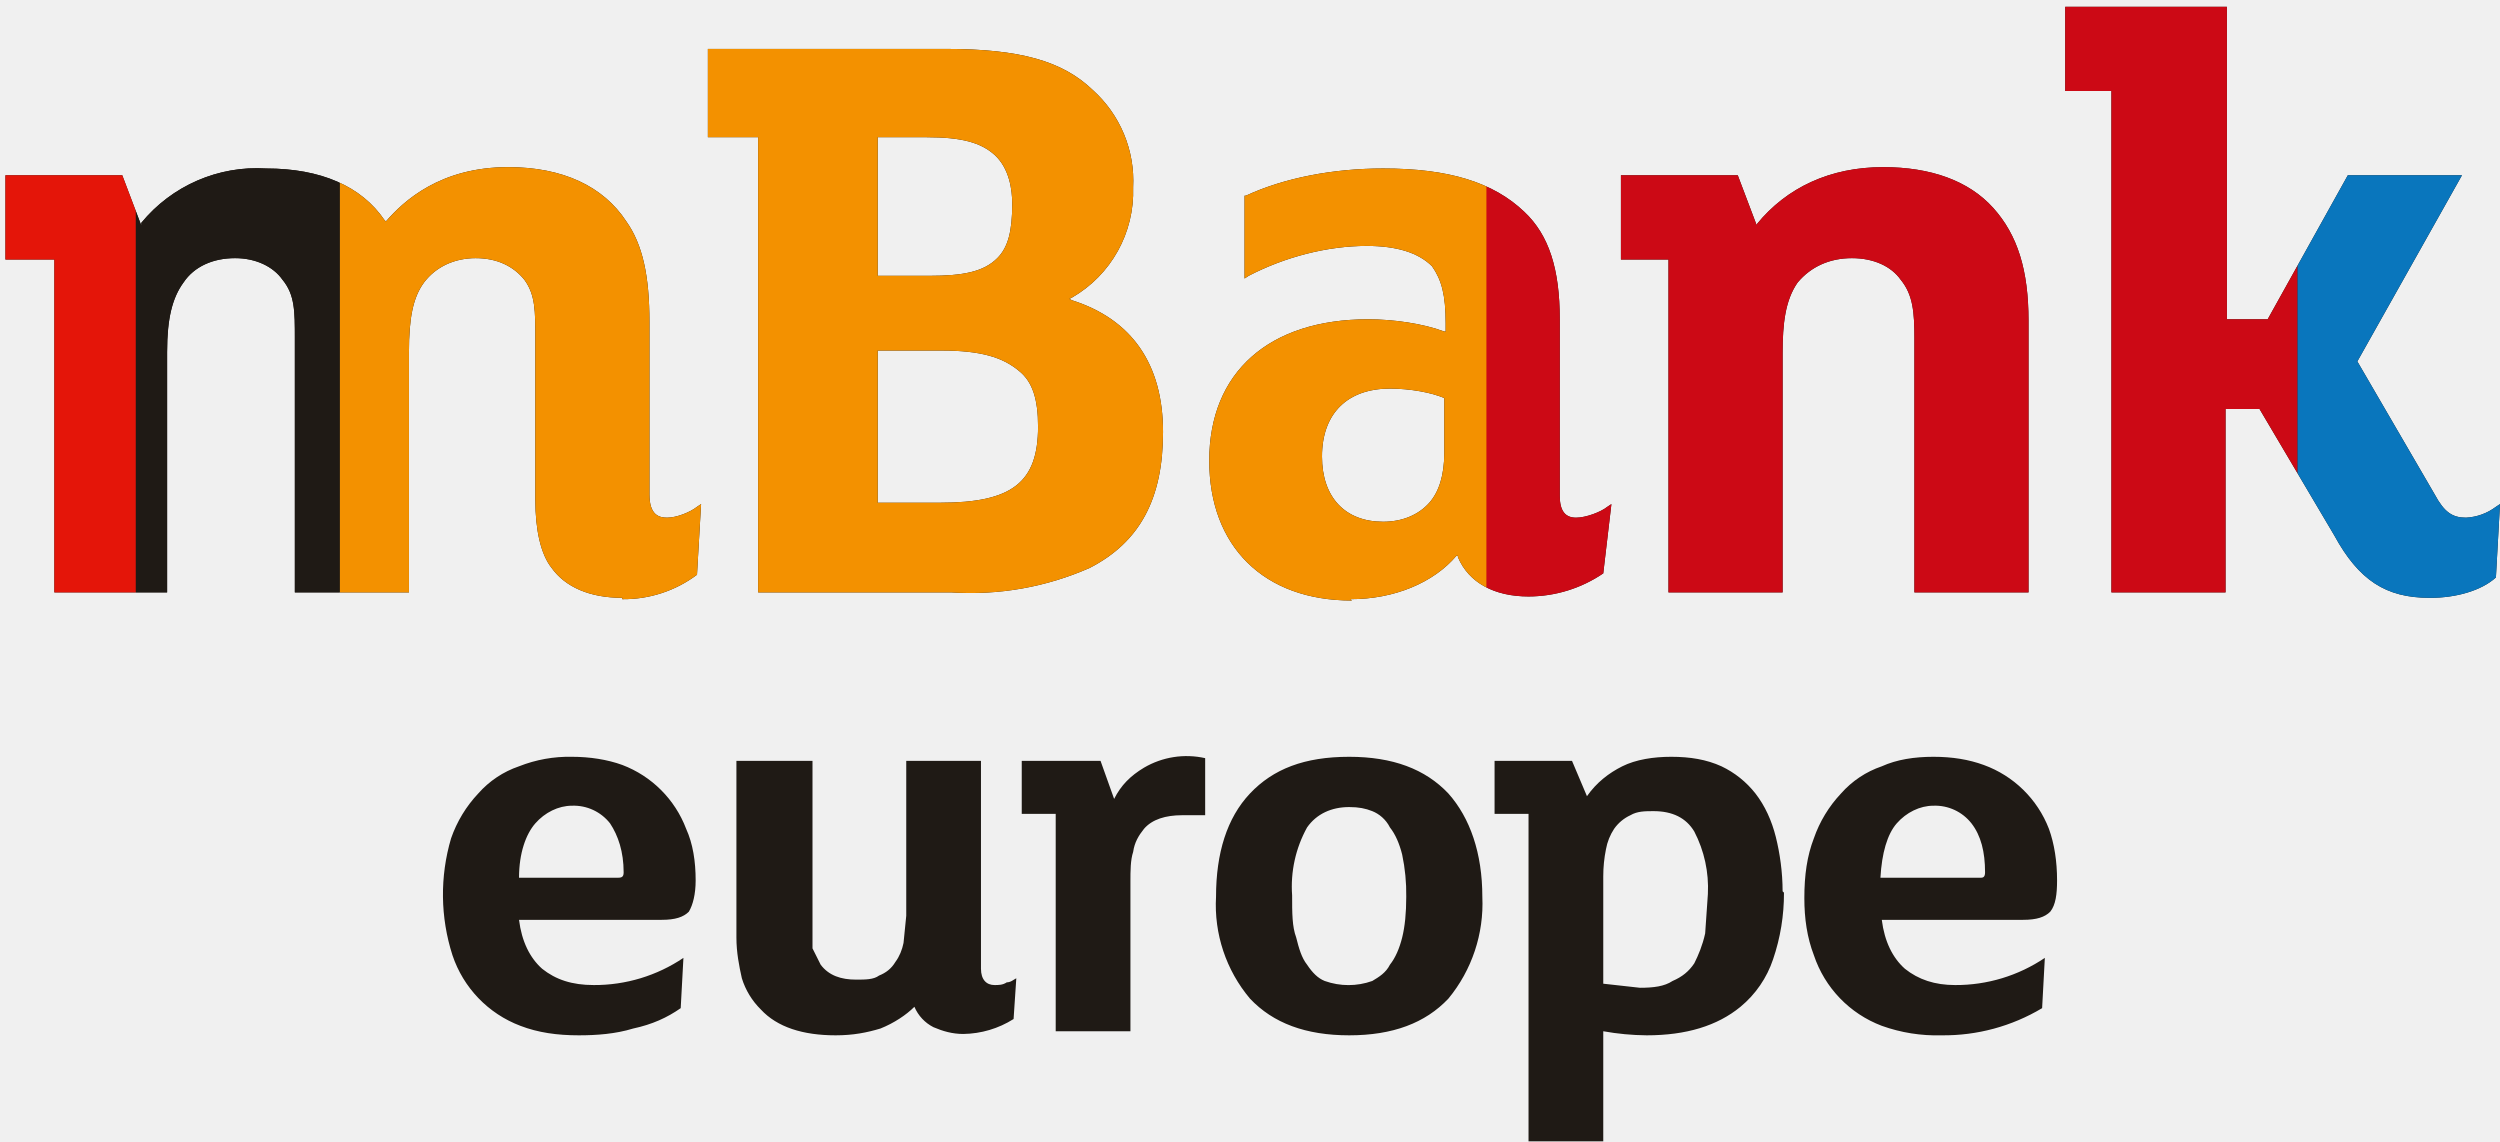
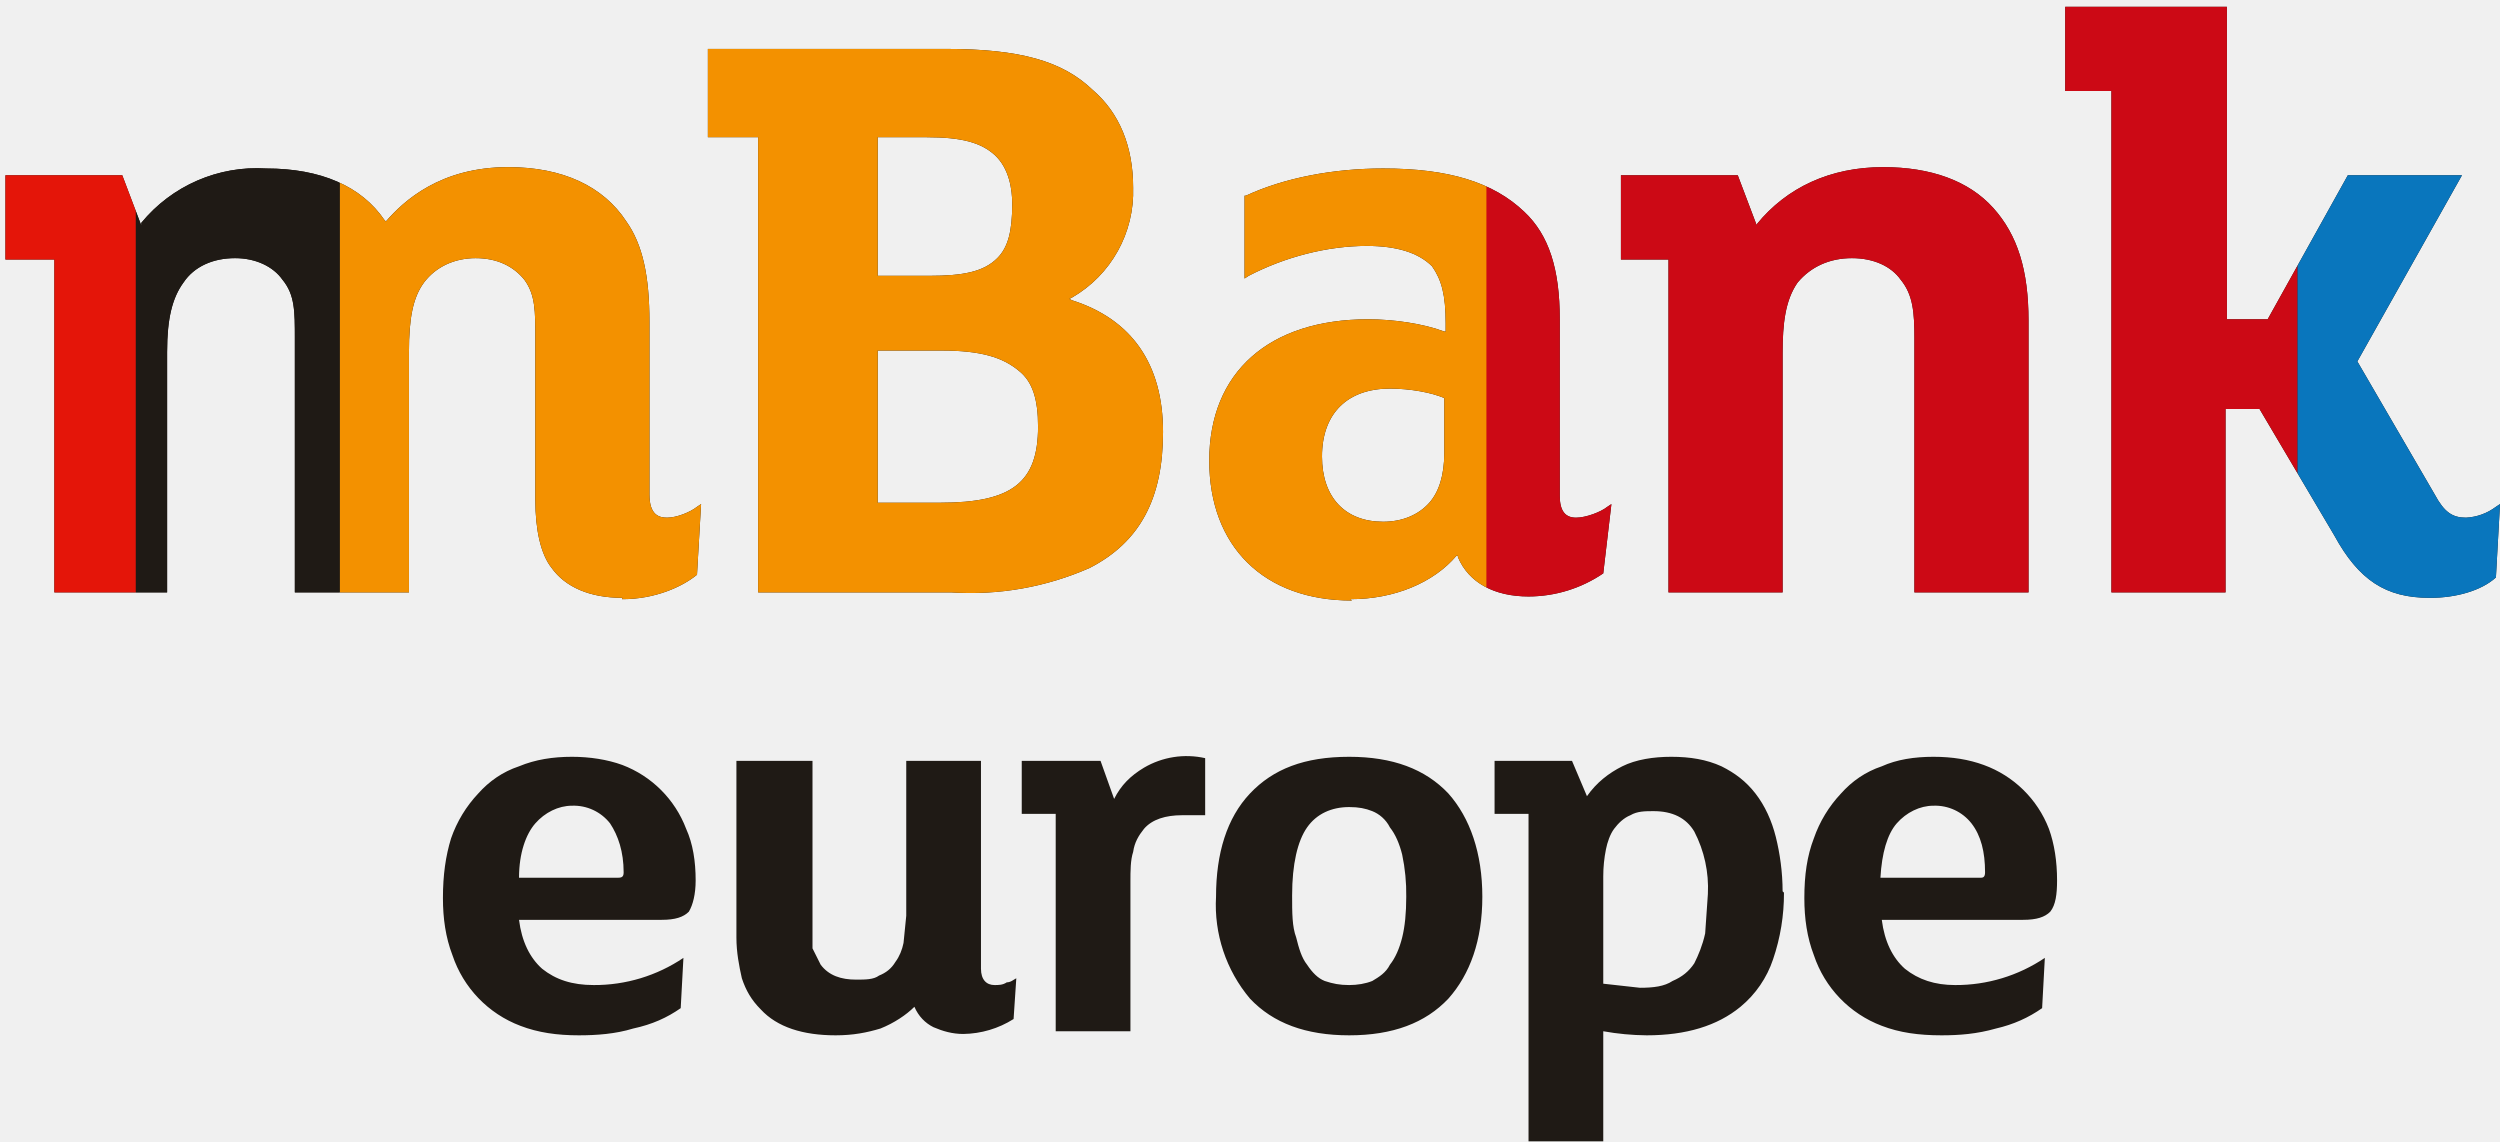
<svg xmlns="http://www.w3.org/2000/svg" xmlns:xlink="http://www.w3.org/1999/xlink" width="184" height="84" viewBox="0 0 184 84">
  <defs>
-     <path id="a" d="M64.6 23.9h3.8c2.5 0 4 .3 5 1.3.8.8 1.1 2 1.1 4 0 1-.2 2.6-1.3 3.6-1 .9-2.4 1.3-5 1.3h-3.6V23.9zm0-16.7h4.6c5.3 0 7.2 1.5 7.2 5.6 0 2-.4 3.3-1.4 4.1-1.2 1-2.8 1.5-5.7 1.5h-4.7V7.2zM55.8.6v33.5h-3.7v6.5h17.5c5.5 0 8.6-.9 10.8-3a9 9 0 0 0 3-7.2 9 9 0 0 0-4.5-8.1l-.2-.1.2-.1c4.4-1.4 6.7-4.7 6.7-9.7 0-4.9-1.7-8.1-5.4-10A21.7 21.7 0 0 0 70 .6H55.8zm85.1 0v18.7c0 1.9-.1 3.2-1 4.3-.7 1-2 1.6-3.6 1.6s-3-.6-4-1.8c-.9-1.3-1.1-3-1.1-5.2V.6h-8.4v24.5h-3.5v6.2h8.6l1.4-3.7v.1c2.2 2.7 5.4 4.2 9.3 4.2 3.5 0 6.3-1 8.1-3 1.8-2 2.6-4.6 2.6-8.3V.6H141zm37.9-.4c-3.2 0-5.2 1.3-7 4.6l-5.5 9.3h-2.5V.6h-8.4v36.9H152v6.2h11.9v-23h3l5.9 10.6h8.4l-7.7-13.7 5.7-9.8c.7-1.3 1.3-1.7 2.3-1.7a4 4 0 0 1 2.2.8l.3.2-.3-5.4c-1.1-1-3-1.5-4.8-1.5zm-133 0c-2.4 0-4.2.8-5.2 2.2-.8 1-1.2 2.8-1.2 5v11.9c0 2 0 3.2-.8 4.3-.8 1-2 1.6-3.6 1.6-1.5 0-2.9-.6-3.8-1.8-.8-1.1-1.1-2.6-1.1-5.1V.6h-8.4v18.7c0 2 0 3.2-.9 4.3-.7 1-2 1.6-3.5 1.6-1.6 0-3-.6-3.8-1.8-.8-1.1-1.2-2.6-1.2-5.1V.6H4v24.5H.4v6.2H9l1.4-3.7v.2a11 11 0 0 0 9.2 4c4 0 7-1.3 8.7-3.8l.1-.1c1.3 1.5 4 4 9 4 4 0 7-1.4 8.7-4 1.2-1.7 1.7-4 1.7-7.4V7.8c0-1.5.7-1.7 1.3-1.7.7 0 1.7.4 2.2.8l.3.2-.3-5.2A9 9 0 0 0 45.8.1zm56.5 15.4c-3.1 0-5-1.8-5-5 0-3 1.7-4.8 4.5-4.8 1.4 0 2.6.5 3.4 1.4.7.8 1.1 2 1.1 3.7v4c-.9.4-2.5.7-4 .7zM99.5 0C93 0 89 4 89 10.3c0 6.5 4.4 10.4 11.7 10.4 1.8 0 4-.3 5.6-.9h.1v.6c0 2.1-.3 3.2-1 4.2-1 1-2.6 1.5-4.8 1.5-2.9 0-6-.8-8.7-2.2l-.3-.2v6.1h.1c2.8 1.3 6.4 2 10.1 2 4.8 0 8.1-1 10.4-3.2 1.8-1.7 2.6-4.2 2.6-7.9v-13c0-1.1.4-1.6 1.2-1.6.7 0 1.8.4 2.3.8l.3.2L118 2a9.8 9.8 0 0 0-5.5-1.7c-2.5 0-4.4 1-5.2 2.9v.1h-.1c-1.7-2-4.6-3.2-7.8-3.2z" />
+     <path id="a" d="M64.6 23.9h3.8c2.5 0 4 .3 5 1.3.8.8 1.1 2 1.1 4 0 1-.2 2.6-1.3 3.6-1 .9-2.4 1.3-5 1.3h-3.6V23.9zm0-16.7h4.6c5.3 0 7.2 1.5 7.2 5.6 0 2-.4 3.3-1.4 4.1-1.2 1-2.8 1.5-5.7 1.5h-4.7V7.2zM55.8.6v33.5h-3.7v6.5h17.5c5.5 0 8.6-.9 10.8-3 2-1.7 3-4.2 3-7.2a9 9 0 0 0-4.5-8.1l-.2-.1.2-.1c4.4-1.4 6.7-4.7 6.7-9.7 0-4.9-1.7-8.1-5.4-10A21.7 21.7 0 0 0 70 .6H55.8zm85.1 0v18.7c0 1.9-.1 3.2-1 4.3-.7 1-2 1.6-3.6 1.6s-3-.6-4-1.8c-.9-1.3-1.1-3-1.1-5.2V.6h-8.4v24.5h-3.5v6.2h8.6l1.4-3.7v.1c2.2 2.7 5.4 4.2 9.3 4.2 3.5 0 6.3-1 8.1-3 1.8-2 2.6-4.6 2.6-8.3V.6H141zm37.9-.4c-3.2 0-5.2 1.3-7 4.6l-5.5 9.3h-2.5V.6h-8.4v36.9H152v6.2h11.9v-23h3l5.9 10.6h8.4l-7.7-13.7 5.7-9.8c.7-1.3 1.3-1.7 2.3-1.7a4 4 0 0 1 2.2.8l.3.2-.3-5.4c-1.1-1-3-1.5-4.8-1.5zm-133 0c-2.4 0-4.2.8-5.2 2.2-.8 1-1.2 2.8-1.2 5v11.9c0 2 0 3.2-.8 4.3-.8 1-2 1.6-3.6 1.6-1.5 0-2.9-.6-3.8-1.8-.8-1.1-1.1-2.6-1.1-5.1V.6h-8.4v18.7c0 2 0 3.2-.9 4.3-.7 1-2 1.6-3.5 1.6-1.6 0-3-.6-3.8-1.8-.8-1.1-1.2-2.6-1.2-5.1V.6H4v24.5H.4v6.2H9l1.4-3.7v.2a11 11 0 0 0 9.2 4c4 0 7-1.3 8.7-3.8l.1-.1c1.3 1.5 4 4 9 4 4 0 7-1.4 8.7-4 1.2-1.7 1.7-4 1.7-7.4V7.8c0-1.5.7-1.7 1.3-1.7.7 0 1.7.4 2.2.8l.3.2-.3-5.2C50.2 1 48.2.1 45.8.1zm56.5 15.4c-3.1 0-5-1.8-5-5 0-3 1.7-4.8 4.5-4.8 1.4 0 2.6.5 3.4 1.4.7.8 1.1 2 1.1 3.7v4c-.9.4-2.5.7-4 .7zM99.5 0C93 0 89 4 89 10.3c0 6.5 4.4 10.4 11.7 10.4 1.8 0 4-.3 5.6-.9h.1v.6c0 2.1-.3 3.2-1 4.2-1 1-2.6 1.5-4.8 1.5-2.9 0-6-.8-8.7-2.2l-.3-.2v6.1h.1c2.8 1.3 6.4 2 10.1 2 4.8 0 8.1-1 10.4-3.2 1.8-1.7 2.6-4.2 2.6-7.9v-13c0-1.1.4-1.6 1.2-1.6.7 0 1.8.4 2.3.8l.3.2L118 2a9.8 9.8 0 0 0-5.5-1.7c-2.5 0-4.4 1-5.2 2.9v.1h-.1c-1.7-2-4.6-3.2-7.8-3.2z" />
  </defs>
  <g fill="none" fill-rule="evenodd">
    <g transform="matrix(1 0 0 -1 0 44.2)">
-       <mask id="b" fill="white">
+       <mask id="b" fill="#fff">
        <use xlink:href="#a" />
      </mask>
      <use fill="#1F1A15" fill-rule="nonzero" xlink:href="#a" />
      <g fill-rule="nonzero" mask="url(#b)">
        <path fill="#E41509" d="M10 108.8H-94.6V-73.5H10z" />
        <path fill="#F39100" d="M109.4-73.5H25v182.3h84.5z" />
        <path fill="#CC0915" d="M169.1-73.5h-59.7v182.3h59.7z" />
        <path fill="#20A134" d="M279.5-73.5H184v182.3h95.5z" />
        <path fill="#0976BD" d="M184-73.5h-14.9v182.3h15z" />
        <path fill="#1F1A15" d="M25-73.5H10v182.3h15z" />
      </g>
    </g>
-     <path fill="#1F1A15" d="M51.2 64.8c0 1-.2 1.8-.5 2.3-.4.4-1 .6-2 .6H38.2c.2 1.6.8 2.8 1.7 3.6 1 .8 2.2 1.2 3.8 1.2a11.7 11.7 0 0 0 6.6-2l-.2 3.7c-1 .7-2.1 1.2-3.5 1.5-1.3.4-2.7.5-4 .5-1.6 0-3-.2-4.3-.7a8.4 8.4 0 0 1-5-5.2 14.6 14.6 0 0 1-.1-8.6 9.2 9.2 0 0 1 2-3.3 7 7 0 0 1 3-2 10 10 0 0 1 3.9-.7c1.3 0 2.6.2 3.7.6a8.1 8.1 0 0 1 4.7 4.7c.5 1.1.7 2.4.7 3.8zm-5.3-.6c0-1.5-.4-2.7-1-3.6a3.4 3.4 0 0 0-2.8-1.3c-1 0-2 .5-2.7 1.3-.7.8-1.2 2.2-1.2 4h7.3c.3 0 .4-.1.4-.4zM74.6 75a7.1 7.1 0 0 1-3.7 1.1c-.8 0-1.5-.2-2.2-.5a3 3 0 0 1-1.4-1.5c-.6.6-1.5 1.2-2.5 1.6-1 .3-2 .5-3.3.5-2.4 0-4.3-.6-5.5-1.9a5.5 5.5 0 0 1-1.4-2.3c-.2-.9-.4-1.9-.4-3V56h5.6v13.8l.6 1.2c.6.8 1.5 1.1 2.6 1.1.7 0 1.3 0 1.7-.3.5-.2.9-.5 1.2-1 .3-.4.5-.9.6-1.4l.2-2V56h5.5v15.3c0 .8.4 1.2 1 1.2.3 0 .6 0 .9-.2.3 0 .5-.2.7-.3l-.2 3zm14.2-15H87c-1.2 0-2.2.3-2.8 1-.4.5-.7 1-.8 1.7-.2.6-.2 1.4-.2 2.2v11h-5.5v-16h-2.5V56H81l1 2.8c.5-1 1.2-1.7 2.2-2.3a6.2 6.2 0 0 1 4.5-.7V60zm20.3 6a11 11 0 0 1-2.5 7.5c-1.7 1.8-4.1 2.7-7.3 2.7s-5.6-.9-7.3-2.7a10.7 10.7 0 0 1-2.5-7.5c0-3.2.8-5.8 2.5-7.6 1.7-1.8 4-2.7 7.3-2.7 3.2 0 5.6.9 7.3 2.7 1.6 1.8 2.5 4.4 2.5 7.6zm-5.6 0a14 14 0 0 0-.3-3.1c-.2-.8-.5-1.5-.9-2-.3-.6-.8-1-1.3-1.2-.5-.2-1-.3-1.7-.3-1.3 0-2.4.5-3.1 1.5a9 9 0 0 0-1.1 5c0 1.3 0 2.3.3 3.1.2.8.4 1.5.8 2 .4.6.8 1 1.3 1.2a5.2 5.2 0 0 0 3.5 0c.5-.3 1-.6 1.3-1.2.4-.5.7-1.2.9-2 .2-.8.3-1.8.3-3zm27.8-.3a15 15 0 0 1-.8 4.9 7.7 7.7 0 0 1-2.4 3.5c-1.7 1.4-4 2.1-6.9 2.1a19 19 0 0 1-3.2-.3V84h-5.5V59.9H110V56h5.7l1.1 2.6c.7-1 1.6-1.7 2.6-2.2 1-.5 2.3-.7 3.6-.7 1.4 0 2.6.2 3.7.7a7 7 0 0 1 2.5 2c.7.9 1.2 2 1.5 3.2.3 1.2.5 2.6.5 4zm-5.6.1a9 9 0 0 0-1-4.6c-.6-1-1.6-1.5-3-1.5-.6 0-1.2 0-1.7.3a3 3 0 0 0-1.2 1 4 4 0 0 0-.6 1.5 10 10 0 0 0-.2 2v7.9l2.7.3c1 0 1.8-.1 2.4-.5.7-.3 1.2-.7 1.6-1.3.3-.6.6-1.3.8-2.2l.2-2.9zm25.7-1c0 1-.1 1.8-.5 2.3-.4.4-1 .6-2 .6h-10.4c.2 1.6.8 2.8 1.7 3.6 1 .8 2.2 1.2 3.7 1.2a11.7 11.7 0 0 0 6.6-2l-.2 3.7a14.1 14.1 0 0 1-7.4 2 12 12 0 0 1-4.4-.7 8.4 8.4 0 0 1-5-5.2c-.5-1.3-.7-2.7-.7-4.2 0-1.7.2-3.1.7-4.4a9.2 9.2 0 0 1 2-3.3 7 7 0 0 1 3-2c1.1-.5 2.4-.7 3.8-.7s2.6.2 3.7.6a8.1 8.1 0 0 1 4.8 4.7c.4 1.1.6 2.4.6 3.8zm-5.3-.6c0-1.5-.3-2.7-1-3.6a3.4 3.4 0 0 0-2.8-1.3c-1 0-2 .5-2.7 1.3-.7.8-1.1 2.2-1.2 4h7.4c.2 0 .3-.1.3-.4z" />
+     <path fill="#1F1A15" d="M51.2 64.8c0 1-.2 1.8-.5 2.3-.4.4-1 .6-2 .6H38.2c.2 1.6.8 2.8 1.7 3.6 1 .8 2.2 1.2 3.8 1.2a11.7 11.7 0 0 0 6.6-2l-.2 3.7c-1 .7-2.1 1.2-3.5 1.5-1.3.4-2.7.5-4 .5-1.6 0-3-.2-4.3-.7a8.4 8.4 0 0 1-5-5.2c-.5-1.3-.7-2.7-.7-4.2 0-1.7.2-3.1.6-4.4a9.2 9.2 0 0 1 2-3.3c.8-.9 1.8-1.6 3-2 1.2-.5 2.5-.7 3.9-.7 1.3 0 2.6.2 3.7.6a8.1 8.1 0 0 1 4.7 4.7c.5 1.1.7 2.4.7 3.8zm-5.3-.6c0-1.5-.4-2.7-1-3.6a3.4 3.4 0 0 0-2.8-1.3c-1 0-2 .5-2.7 1.3-.7.8-1.2 2.2-1.2 4h7.3c.3 0 .4-.1.4-.4zM74.6 75a7.1 7.1 0 0 1-3.7 1.1c-.8 0-1.5-.2-2.2-.5-.6-.3-1.1-.8-1.4-1.5-.6.6-1.5 1.2-2.5 1.6-1 .3-2 .5-3.3.5-2.4 0-4.3-.6-5.5-1.9-.7-.7-1.1-1.4-1.4-2.3-.2-.9-.4-1.9-.4-3V56h5.6V69.8l.6 1.2c.6.8 1.5 1.1 2.6 1.1.7 0 1.3 0 1.7-.3.5-.2.9-.5 1.2-1 .3-.4.5-.9.6-1.4l.2-2V56h5.5v15.3c0 .8.4 1.2 1 1.2.3 0 .6 0 .9-.2.3 0 .5-.2.7-.3l-.2 3zm14.2-15H87c-1.2 0-2.2.3-2.8 1-.4.5-.7 1-.8 1.7-.2.6-.2 1.4-.2 2.2v11h-5.5v-16h-2.5V56h5.8l1 2.8c.5-1 1.2-1.7 2.2-2.3a6.2 6.2 0 0 1 4.5-.7V60zm20.3 6c0 3.2-.9 5.7-2.5 7.5-1.7 1.8-4.1 2.7-7.3 2.7s-5.6-.9-7.3-2.7a10.7 10.7 0 0 1-2.5-7.5c0-3.2.8-5.8 2.5-7.6 1.7-1.8 4-2.7 7.3-2.7 3.2 0 5.6.9 7.3 2.7 1.6 1.8 2.5 4.4 2.5 7.6zm-5.6 0a14 14 0 0 0-.3-3.1c-.2-.8-.5-1.5-.9-2-.3-.6-.8-1-1.3-1.2-.5-.2-1-.3-1.7-.3-1.3 0-2.4.5-3.1 1.5-.7 1-1.1 2.7-1.1 5 0 1.3 0 2.3.3 3.1.2.8.4 1.5.8 2 .4.6.8 1 1.3 1.2.6.2 1.1.3 1.8.3.6 0 1.2-.1 1.7-.3.5-.3 1-.6 1.3-1.2.4-.5.7-1.2.9-2 .2-.8.3-1.8.3-3zm27.8-.3a15 15 0 0 1-.8 4.9 7.7 7.7 0 0 1-2.4 3.5c-1.7 1.4-4 2.1-6.9 2.1a19 19 0 0 1-3.2-.3V84h-5.5V59.9H110V56h5.7l1.1 2.6c.7-1 1.6-1.7 2.6-2.2 1-.5 2.3-.7 3.6-.7 1.4 0 2.6.2 3.7.7 1 .5 1.8 1.1 2.5 2 .7.9 1.2 2 1.5 3.2.3 1.2.5 2.6.5 4zm-5.6.1a9 9 0 0 0-1-4.6c-.6-1-1.6-1.5-3-1.5-.6 0-1.2 0-1.7.3-.5.2-.9.6-1.2 1-.3.4-.5 1-.6 1.5a10 10 0 0 0-.2 2v7.9l2.7.3c1 0 1.8-.1 2.4-.5.7-.3 1.2-.7 1.6-1.3.3-.6.6-1.3.8-2.2l.2-2.9zm25.7-1c0 1-.1 1.8-.5 2.3-.4.4-1 .6-2 .6h-10.4c.2 1.6.8 2.8 1.7 3.6 1 .8 2.2 1.2 3.7 1.2a11.7 11.7 0 0 0 6.6-2l-.2 3.7c-1 .7-2.1 1.2-3.4 1.5-1.4.4-2.7.5-4 .5-1.7 0-3.1-.2-4.4-.7a8.4 8.4 0 0 1-5-5.2c-.5-1.3-.7-2.7-.7-4.2 0-1.7.2-3.1.7-4.4a9.2 9.2 0 0 1 2-3.3c.8-.9 1.8-1.6 3-2 1.1-.5 2.4-.7 3.8-.7s2.6.2 3.7.6a8.1 8.1 0 0 1 4.8 4.7c.4 1.1.6 2.4.6 3.8zm-5.3-.6c0-1.5-.3-2.7-1-3.6a3.4 3.4 0 0 0-2.8-1.3c-1 0-2 .5-2.7 1.3-.7.8-1.1 2.2-1.2 4h7.4c.2 0 .3-.1.3-.4z" />
  </g>
</svg>
